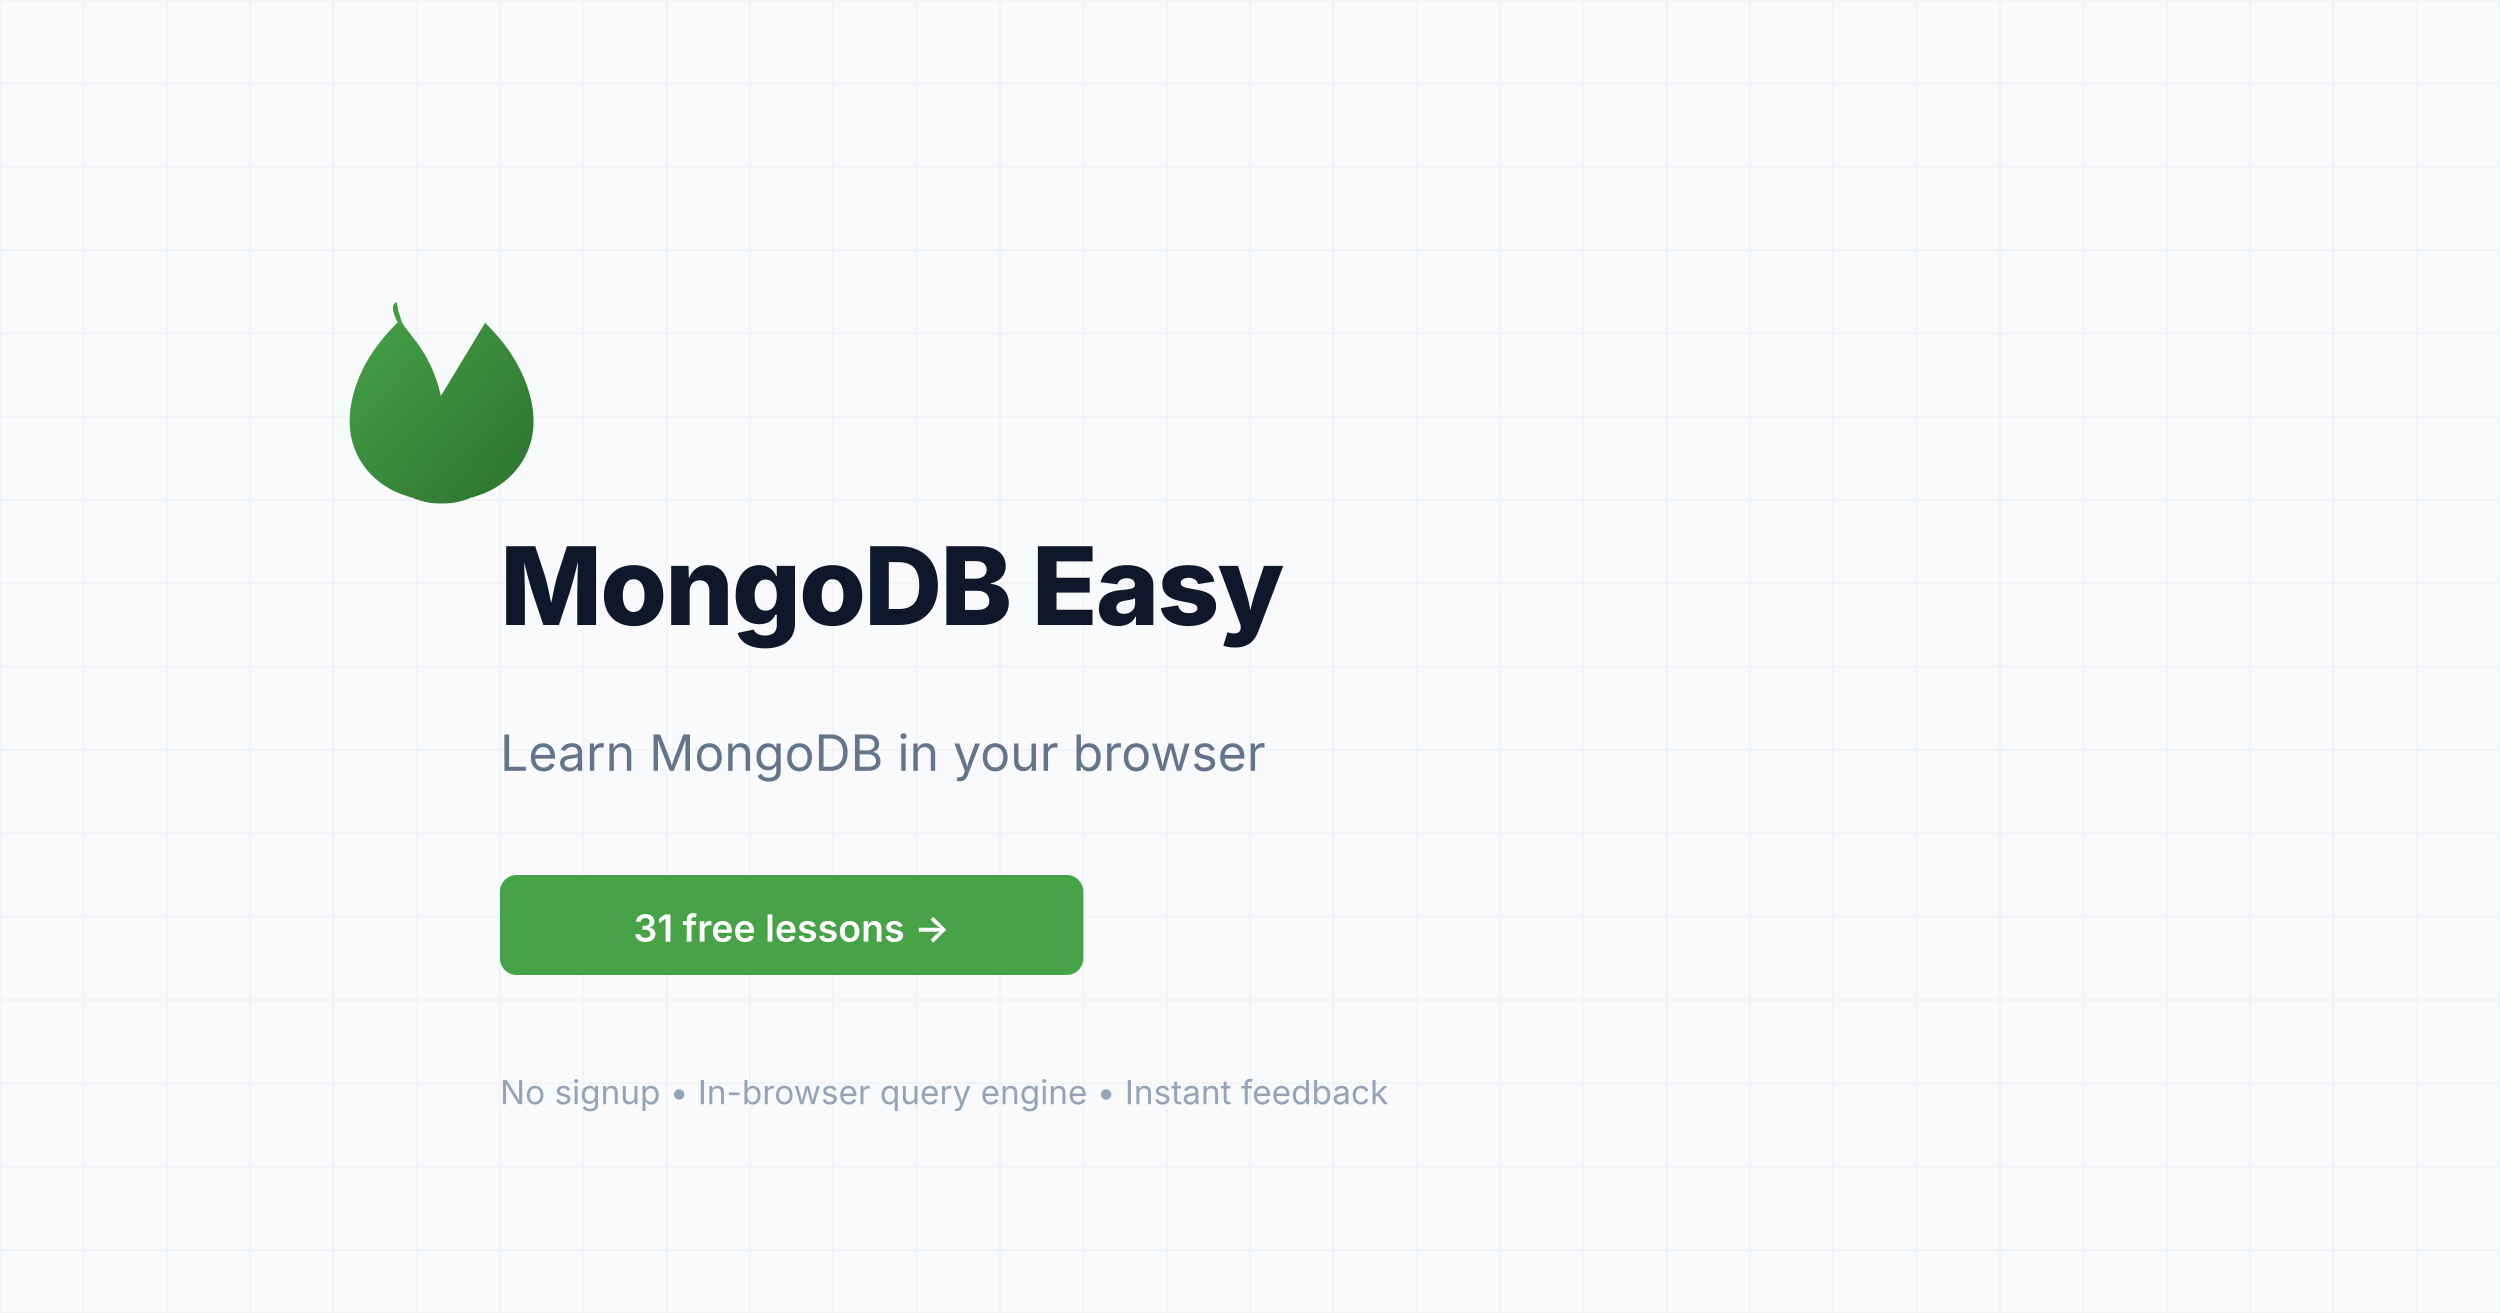
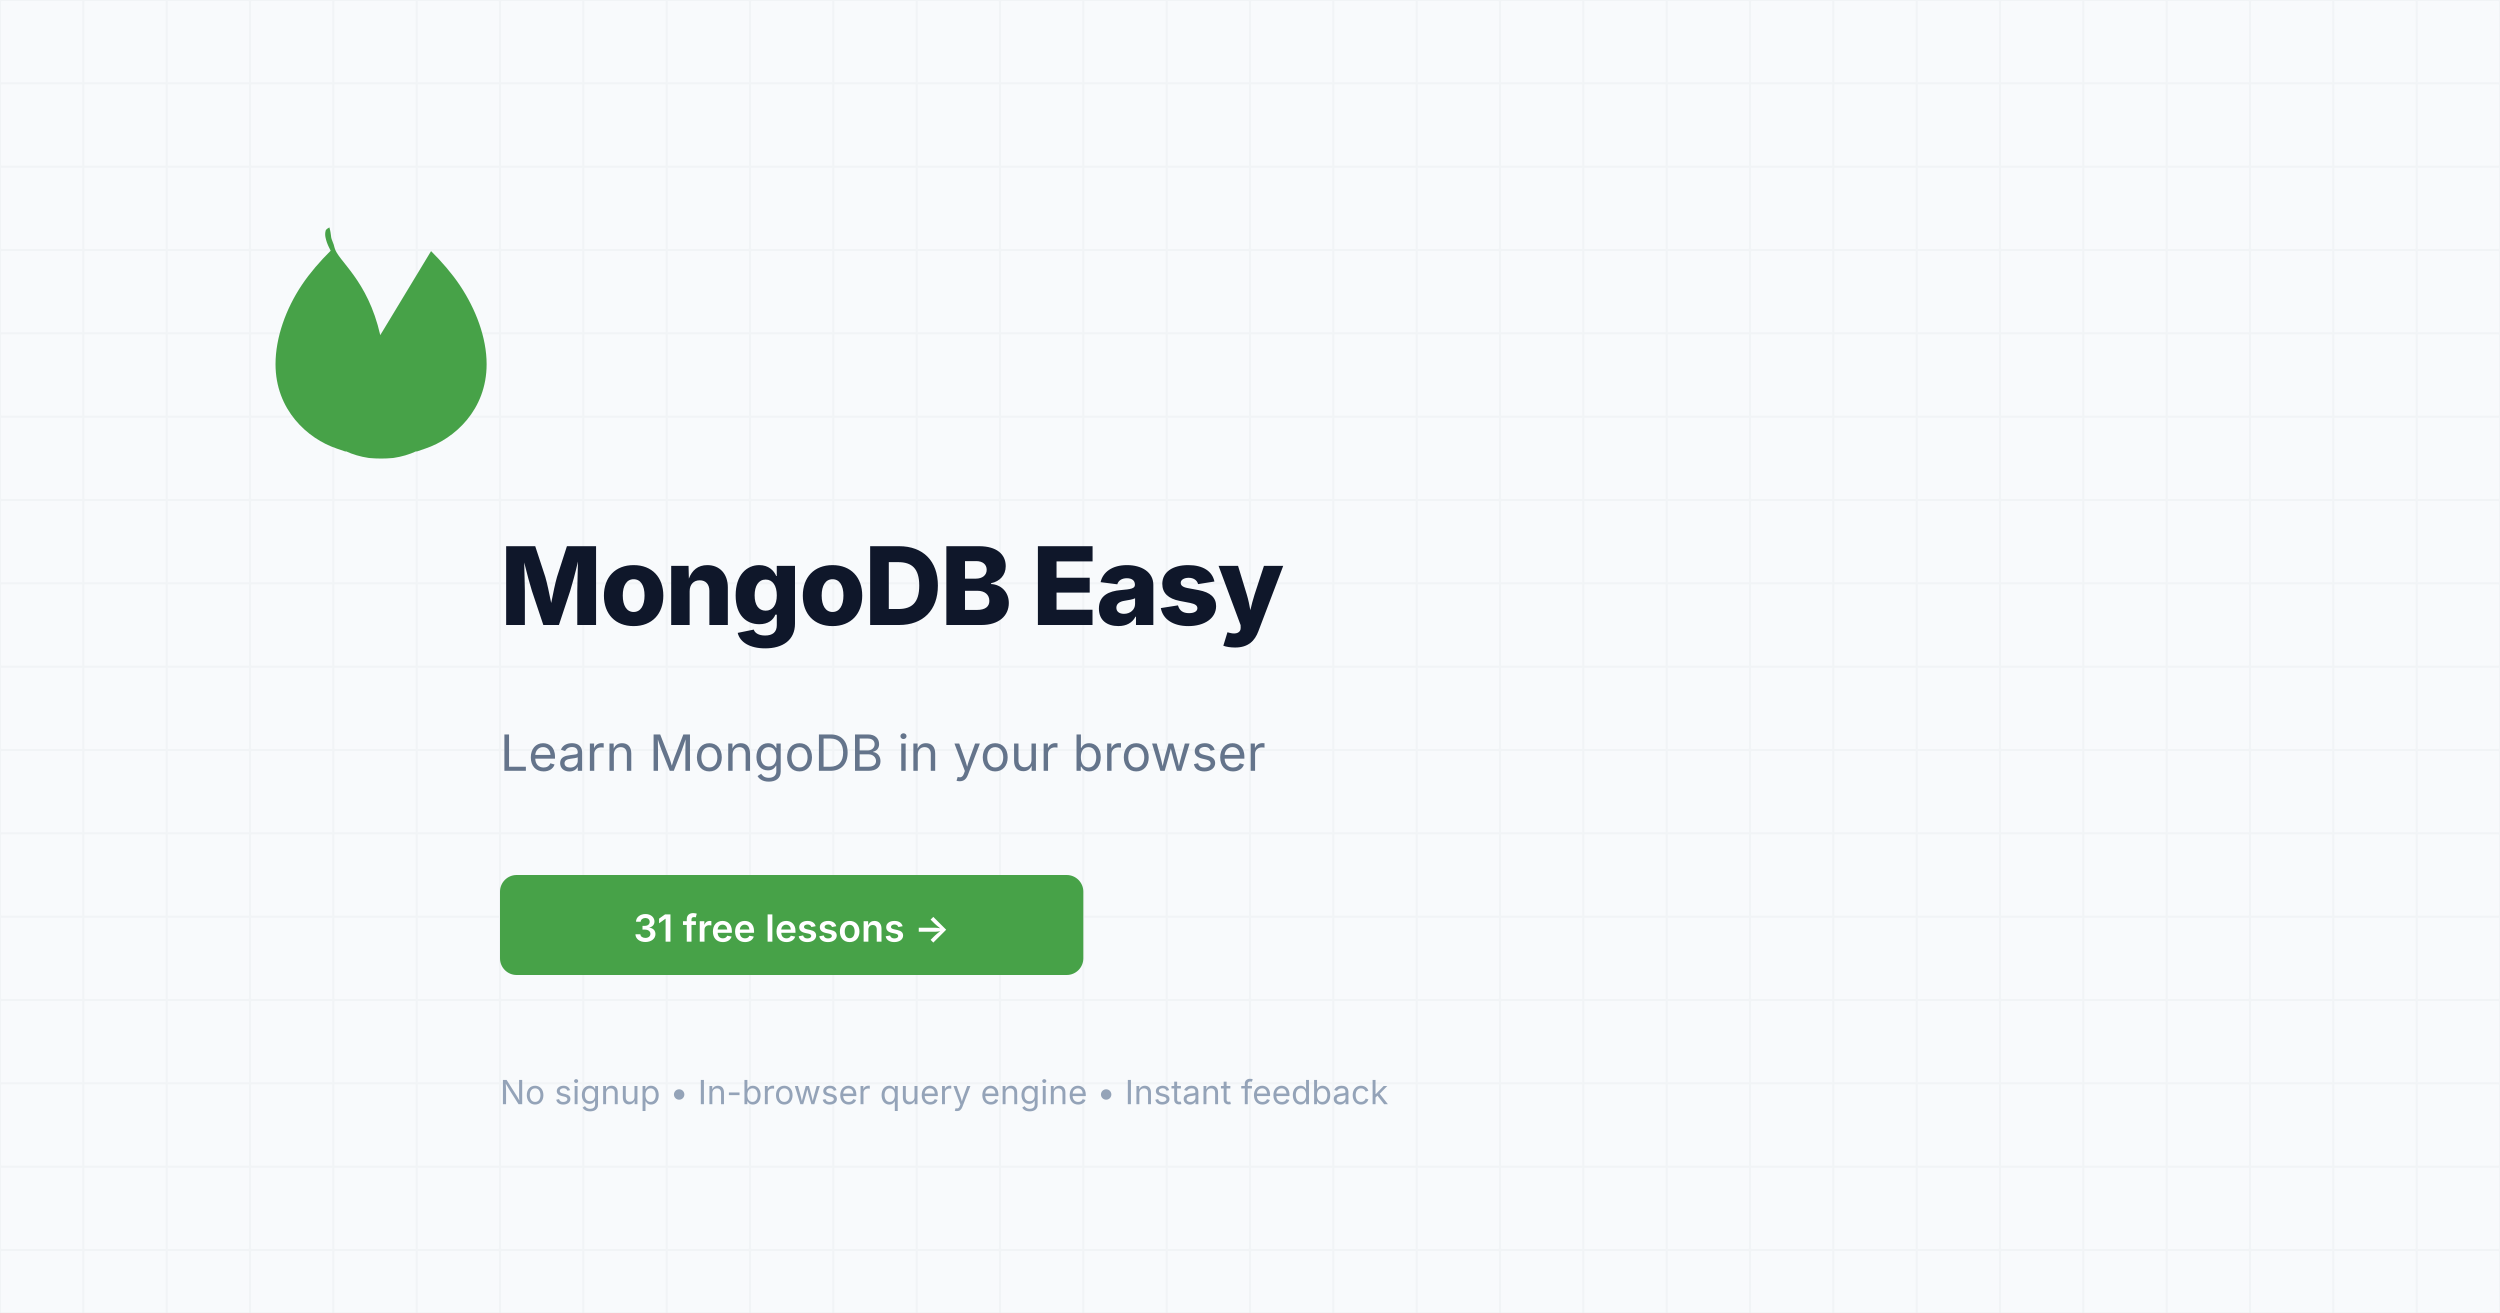
<svg xmlns="http://www.w3.org/2000/svg" width="1200" height="630" viewBox="0 0 1200 630">
  <rect width="1200" height="630" fill="#f8fafc" />
  <rect x="0" y="0" width="1200" height="630" fill="url(#grid)" opacity="0.03" />
  <defs>
    <pattern id="grid" width="40" height="40" patternUnits="userSpaceOnUse">
      <rect width="40" height="40" fill="none" stroke="#0f172a" strokeWidth="0.5" />
    </pattern>
-     <linearGradient id="leaf" x1="0%" y1="0%" x2="100%" y2="100%">
-       <stop offset="0%" stop-color="#47A248" />
-       <stop offset="100%" stop-color="#2d7231" />
-     </linearGradient>
  </defs>
-   <g transform="translate(140, 150)">
-     <path fill="url(#leaf)" d="M71.637 40.04c-5.28-23.34-17.78-31-19.12-36.57-.19-.88-.47-1.74-.82-2.55-.25-.64-.55-1.36-.63-2.17v-.08c-.1-1.03-.38-2.4-.38-2.4l-.32-1.28s-1.38.66-1.56 1.34c-.27.99-.27 1.99-.04 2.99.3 1.39.78 2.74 1.42 4.02.23.47.47.93.71 1.4-4.34 4.3-8.66 9.24-12.07 14.33-6.65 9.95-11 21.98-11 33.13 0 19.12 13.38 31.17 25.6 35.28 2.19.75 3.65 1.26 3.65 1.26l.21-.11c2.83 1.32 6.03 2.26 9.38 2.76l.61.07c1.56.14 3.13.21 4.69.21s3.13-.07 4.69-.21l.61-.07c3.35-.5 6.55-1.44 9.38-2.76l.21.11s1.46-.51 3.65-1.26c12.22-4.11 25.6-16.16 25.6-35.28 0-11.14-4.53-22.99-11.17-32.95-3.4-5.09-7.73-10.04-12.07-14.33z" />
+   <g transform="translate(100, 115) scale(4.8)">
+     <path fill="#47A248" d="M17.193 9.555c-1.264-5.58-4.252-7.414-4.573-8.745-.045-.21-.112-.417-.197-.61-.06-.153-.132-.324-.15-.518v-.019c-.023-.246-.09-.575-.09-.575l-.076-.305s-.33.157-.374.32c-.065.237-.064.476-.008.714.07.333.187.655.34.961.055.112.112.223.17.334-1.038 1.028-2.072 2.21-2.886 3.428-1.59 2.38-2.63 5.256-2.63 7.92 0 4.572 3.2 7.452 6.12 8.437.524.178.874.3.874.3l.05-.026c.677.315 1.443.54 2.243.66l.146.016c.374.033.748.05 1.122.05.374 0 .748-.017 1.122-.05l.146-.016c.8-.12 1.566-.345 2.242-.66l.05.025s.35-.12.875-.3c2.92-.985 6.12-3.865 6.12-8.437 0-2.664-1.082-5.498-2.67-7.878-.814-1.217-1.848-2.4-2.886-3.428z" />
  </g>
  <text x="240" y="300" font-family="'Inter', system-ui, -apple-system, sans-serif" font-size="52" font-weight="800" fill="#0f172a" letter-spacing="-1">MongoDB Easy</text>
  <text x="240" y="370" font-family="'Inter', system-ui, -apple-system, sans-serif" font-size="24" fill="#64748b" font-weight="400">Learn MongoDB in your browser</text>
  <rect x="240" y="420" width="280" height="48" rx="8" fill="#47A248" />
  <text x="380" y="452" font-family="'Inter', system-ui, -apple-system, sans-serif" font-size="18" fill="white" font-weight="600" text-anchor="middle">31 free lessons →</text>
  <text x="240" y="530" font-family="'Inter', system-ui, -apple-system, sans-serif" font-size="16" fill="#94a3b8">No signup • In-browser query engine • Instant feedback</text>
</svg>
